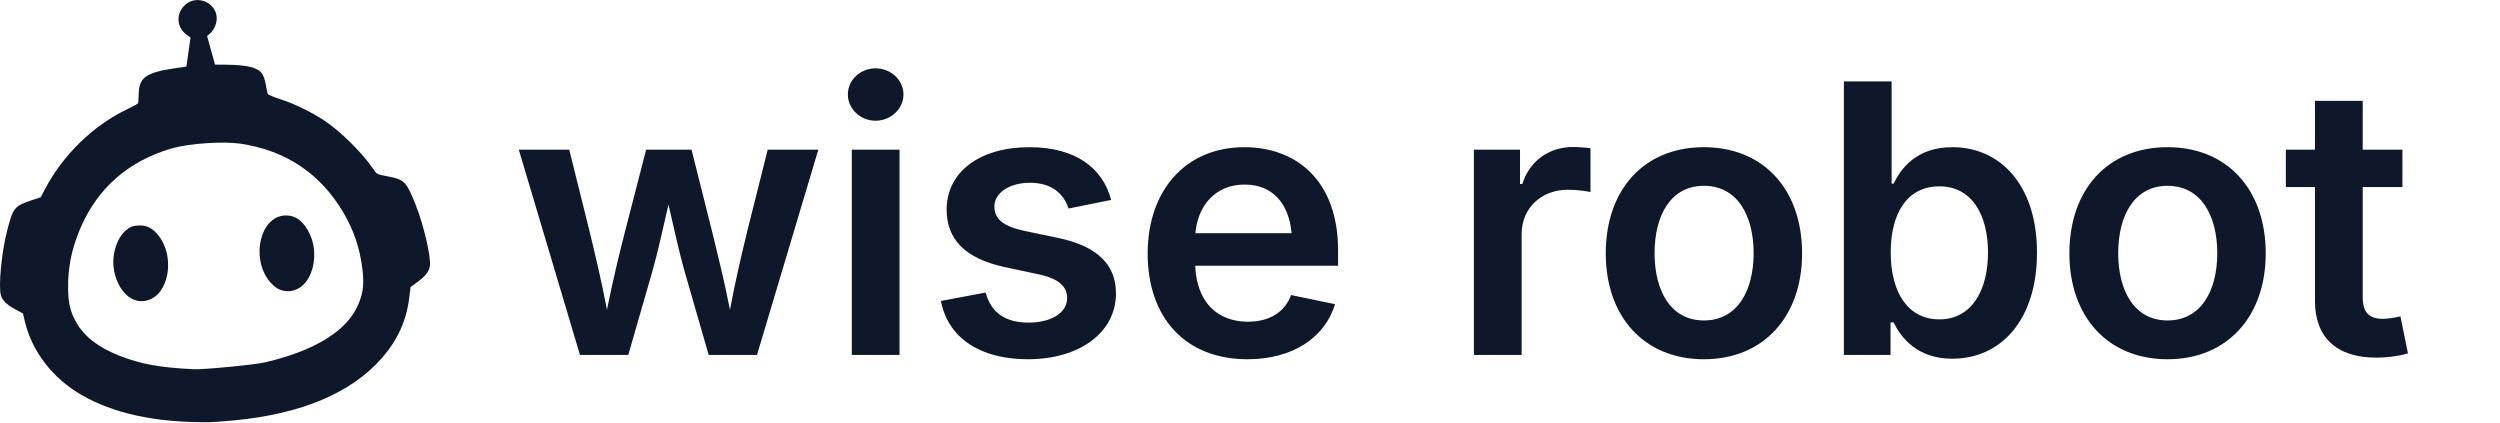
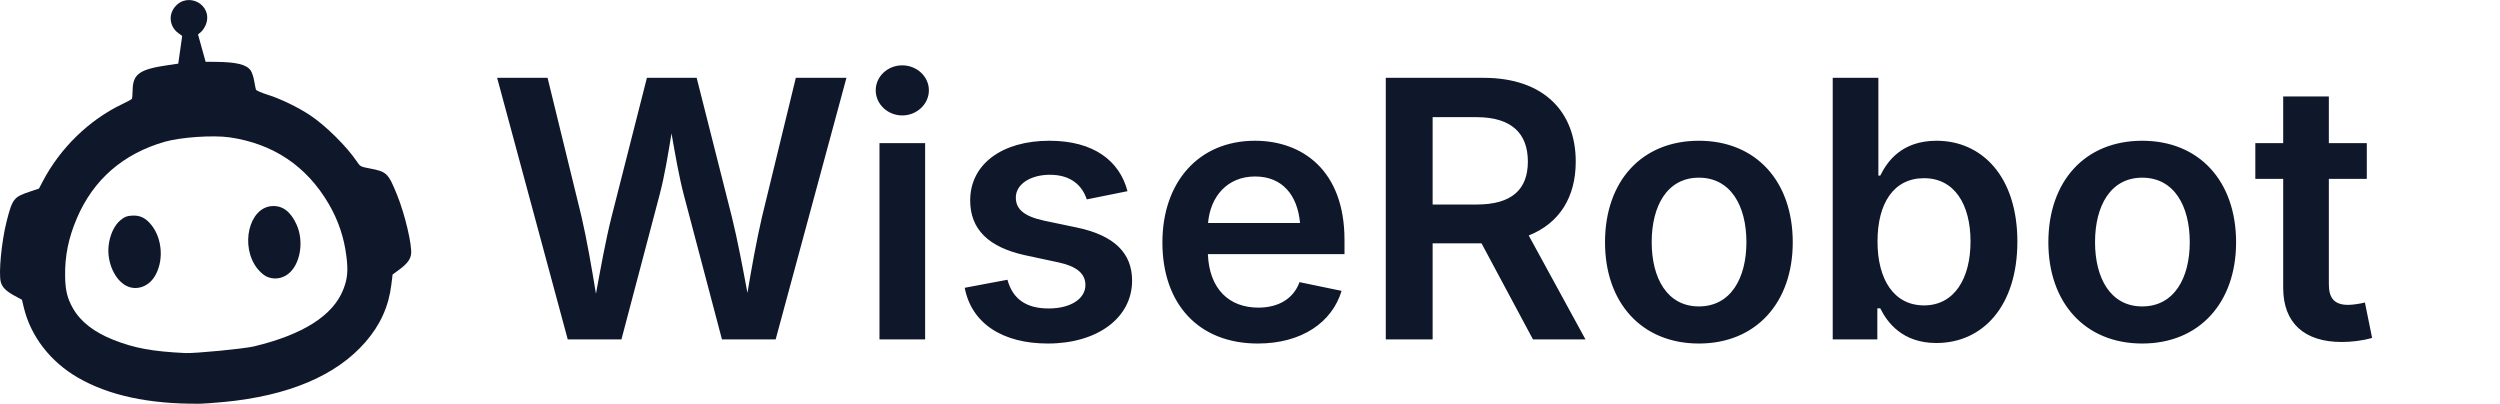
- <svg xmlns="http://www.w3.org/2000/svg" width="218.467" height="36.896" viewBox="0 0 218.467 36.896" version="1.1">
+ <svg xmlns="http://www.w3.org/2000/svg" width="228.467" height="36.896" viewBox="0 0 228.467 36.896" version="1.1">
  <g transform="translate(-159.3422,-68.44234)">
    <path style="fill:#0f172a;stroke-width:0.1" d="m 177.549,105.337 c -4.613,0.036 -8.28,-0.756 -11.114,-2.4 -2.496,-1.448 -4.287,-3.772 -4.912,-6.374 l -0.175,-0.728 -0.652,-0.352 c -0.791,-0.427 -1.159,-0.792 -1.283,-1.27 -0.209,-0.807 0.068,-3.698 0.528,-5.511 0.531,-2.093 0.654,-2.253 2.106,-2.739 l 0.857,-0.287 0.329,-0.63 c 1.601,-3.067 4.243,-5.64 7.281,-7.09 0.455,-0.217 0.851,-0.434 0.882,-0.482 0.03,-0.048 0.06,-0.404 0.067,-0.789 0.023,-1.492 0.626,-1.913 3.293,-2.3 l 0.877,-0.127 0.179,-1.267 0.179,-1.267 -0.345,-0.25 c -0.784,-0.567 -0.938,-1.616 -0.349,-2.365 1.177,-1.495 3.519,-0.24 2.873,1.539 -0.093,0.256 -0.296,0.574 -0.45,0.705 l -0.281,0.239 0.347,1.248 0.347,1.248 0.904,0.007 c 1.907,0.015 2.828,0.241 3.214,0.787 0.117,0.166 0.259,0.59 0.32,0.953 0.06,0.36 0.133,0.72 0.163,0.801 0.029,0.081 0.525,0.294 1.1,0.474 1.123,0.351 2.714,1.119 3.817,1.845 1.428,0.938 3.387,2.877 4.329,4.283 0.284,0.424 0.314,0.439 1.19,0.605 1.516,0.288 1.658,0.427 2.468,2.43 0.707,1.747 1.372,4.558 1.273,5.383 -0.059,0.497 -0.372,0.906 -1.097,1.438 l -0.595,0.436 -0.113,0.929 c -0.241,1.982 -1.008,3.68 -2.372,5.248 -2.662,3.061 -7.031,4.909 -12.935,5.472 -0.905,0.086 -1.917,0.159 -2.248,0.162 z m 5.014,-5.242 c 4.468,-1.071 7.207,-2.814 8.145,-5.181 0.388,-0.98 0.459,-1.707 0.294,-3.032 -0.217,-1.747 -0.743,-3.307 -1.62,-4.809 -2.012,-3.447 -5.065,-5.497 -9.05,-6.078 -1.503,-0.219 -4.483,-0.016 -5.943,0.405 -3.8,1.095 -6.521,3.466 -8.023,6.99 -0.77,1.806 -1.101,3.44 -1.073,5.294 0.019,1.282 0.196,2.011 0.704,2.914 0.696,1.236 1.923,2.194 3.725,2.908 1.905,0.755 3.574,1.06 6.558,1.201 0.887,0.042 5.385,-0.395 6.283,-0.61 z m -11.671,-5.53 c -1.063,-0.543 -1.78,-2.146 -1.628,-3.637 0.102,-0.997 0.533,-1.924 1.104,-2.376 0.391,-0.309 0.55,-0.372 1.027,-0.403 0.749,-0.049 1.274,0.208 1.804,0.882 1.01,1.285 1.119,3.357 0.249,4.721 -0.586,0.919 -1.672,1.264 -2.555,0.812 z m 12.792,-0.859 c -0.235,-0.113 -0.592,-0.425 -0.825,-0.72 -1.597,-2.034 -0.777,-5.566 1.326,-5.709 0.966,-0.066 1.704,0.48 2.248,1.662 0.713,1.551 0.364,3.66 -0.752,4.536 -0.581,0.455 -1.346,0.544 -1.997,0.232 z" id="path245" />
    <text xml:space="preserve" style="font-style:normal;font-variant:normal;font-weight:600;font-stretch:normal;font-size:32.861px;font-family:Montserrat, -apple-system, sans-serif;word-spacing:-3.948px;fill:#0f172a;stroke-width:2.738" x="203.976" y="99.46" id="text344">
-       <tspan x="203.976" y="99.46">wise robot</tspan>
+       <tspan x="203.976" y="99.46">WiseRobot</tspan>
    </text>
  </g>
</svg>
